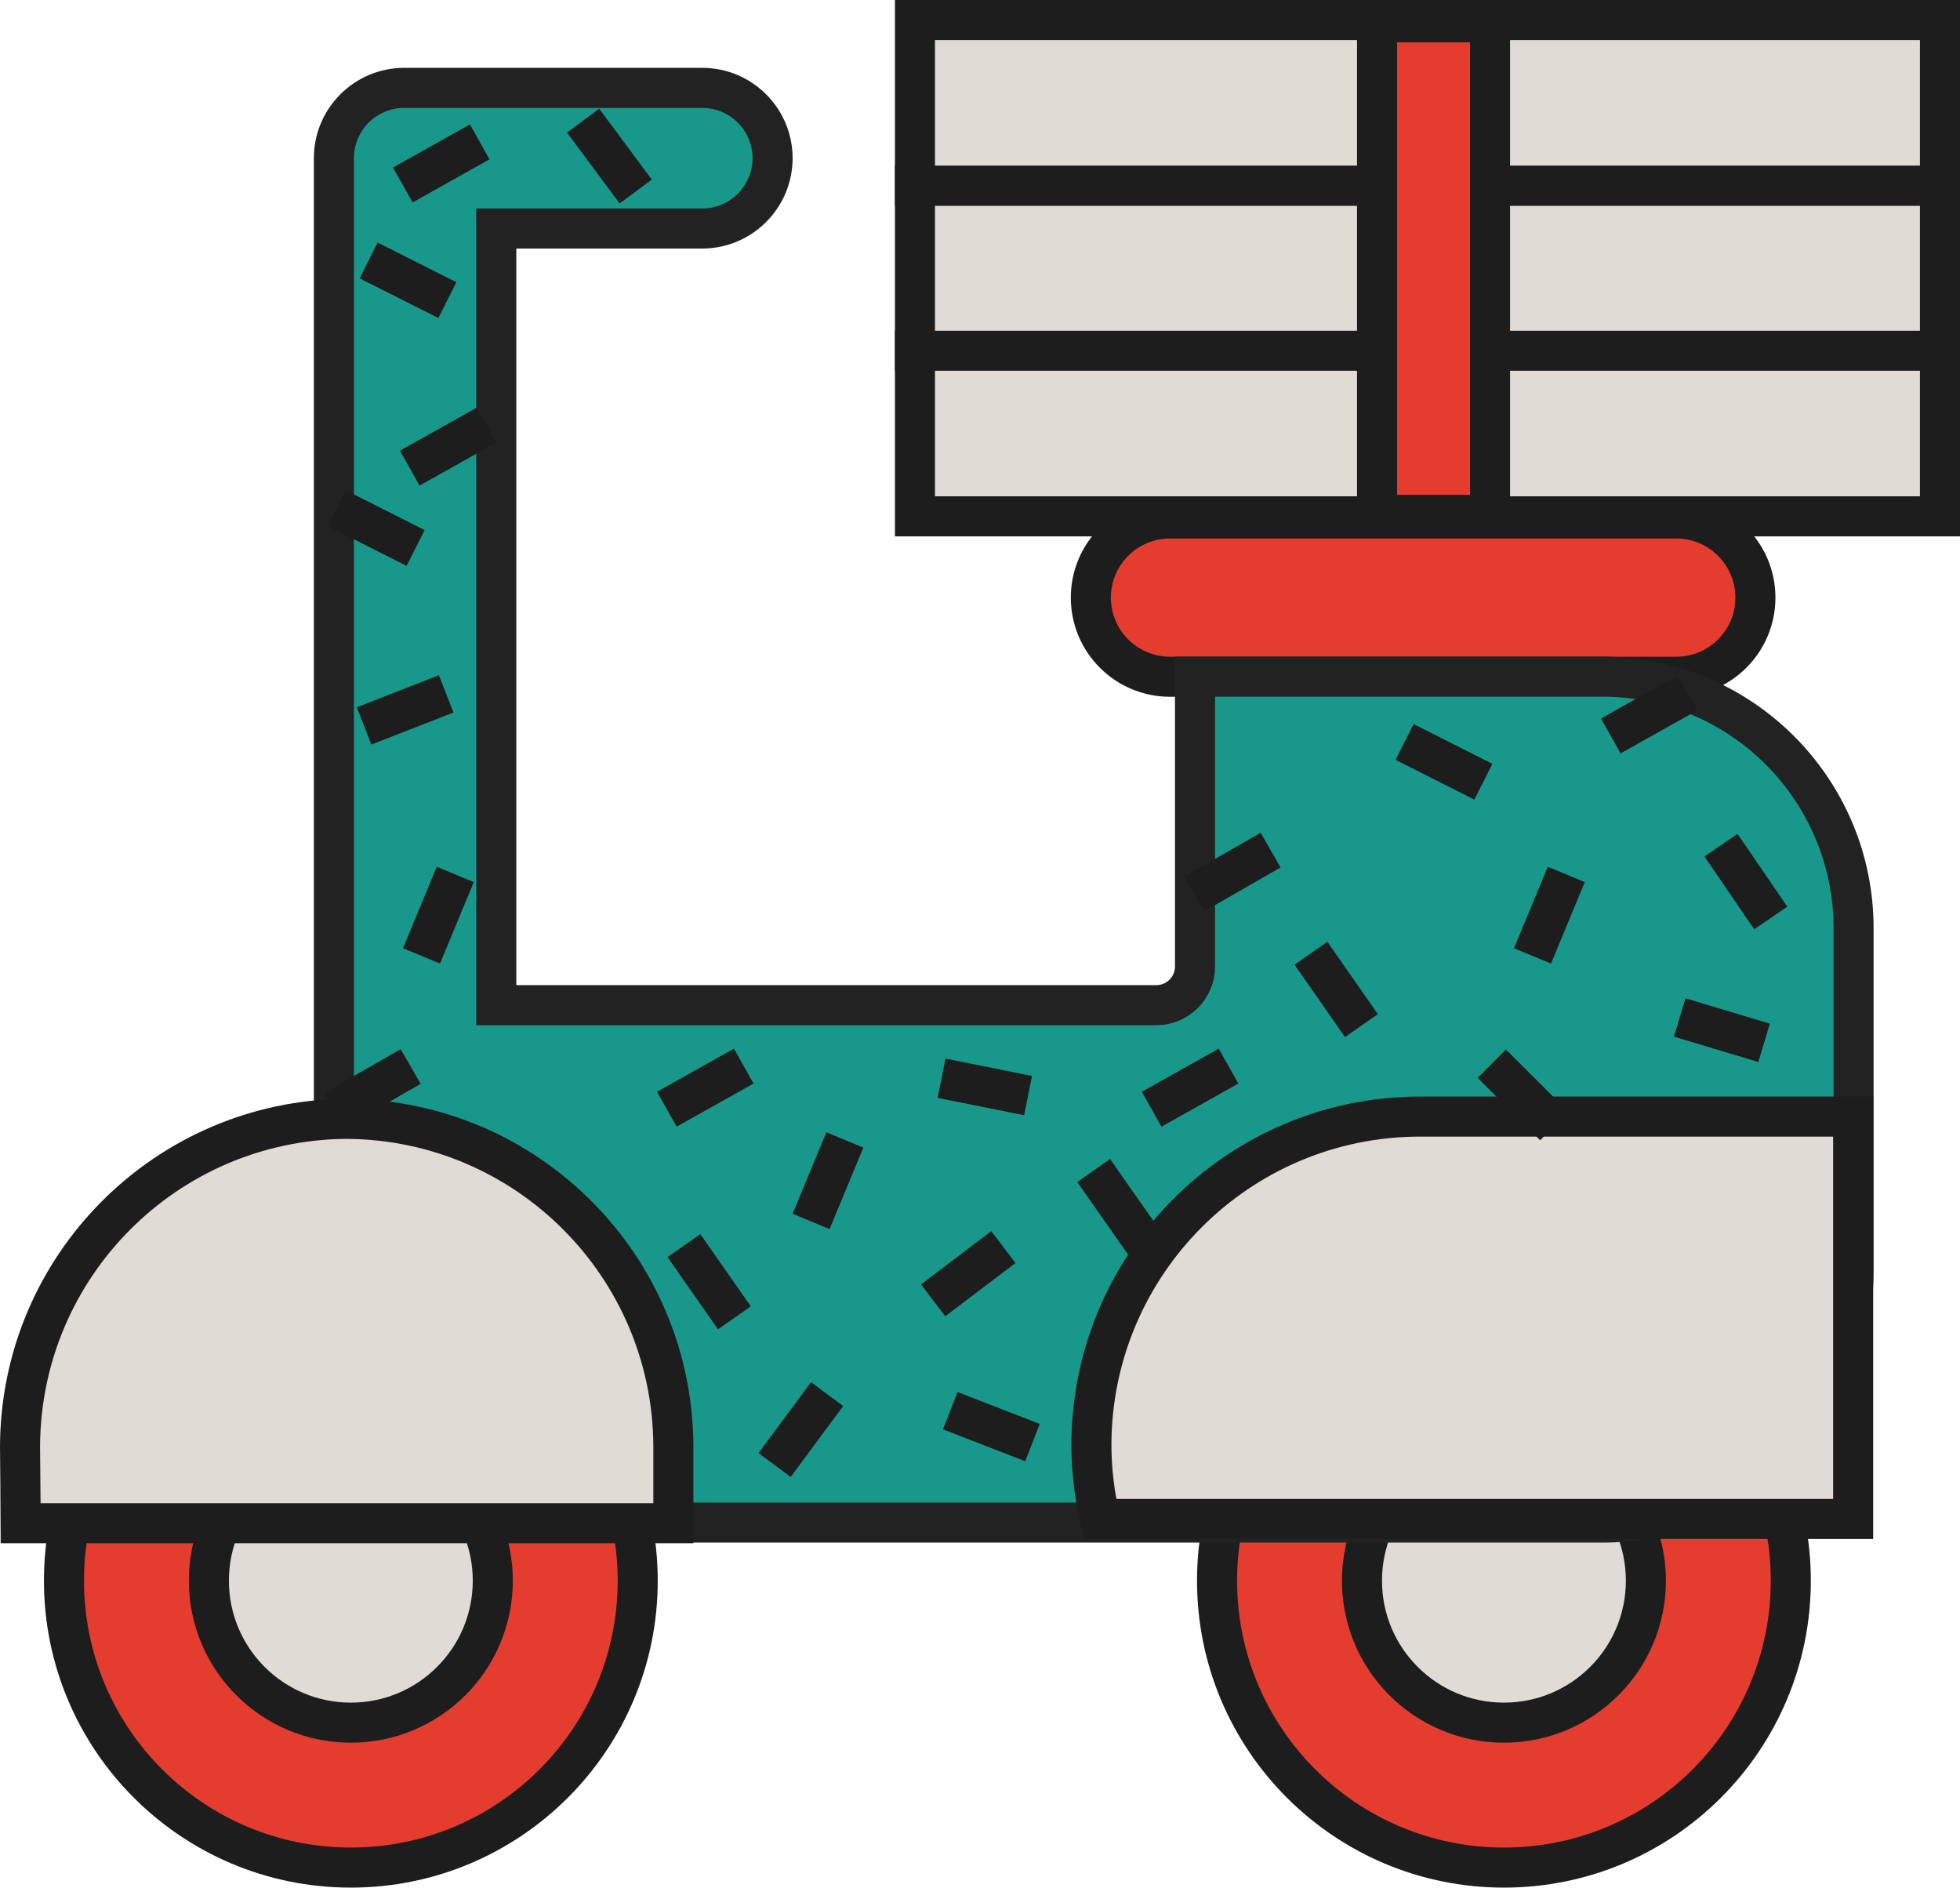
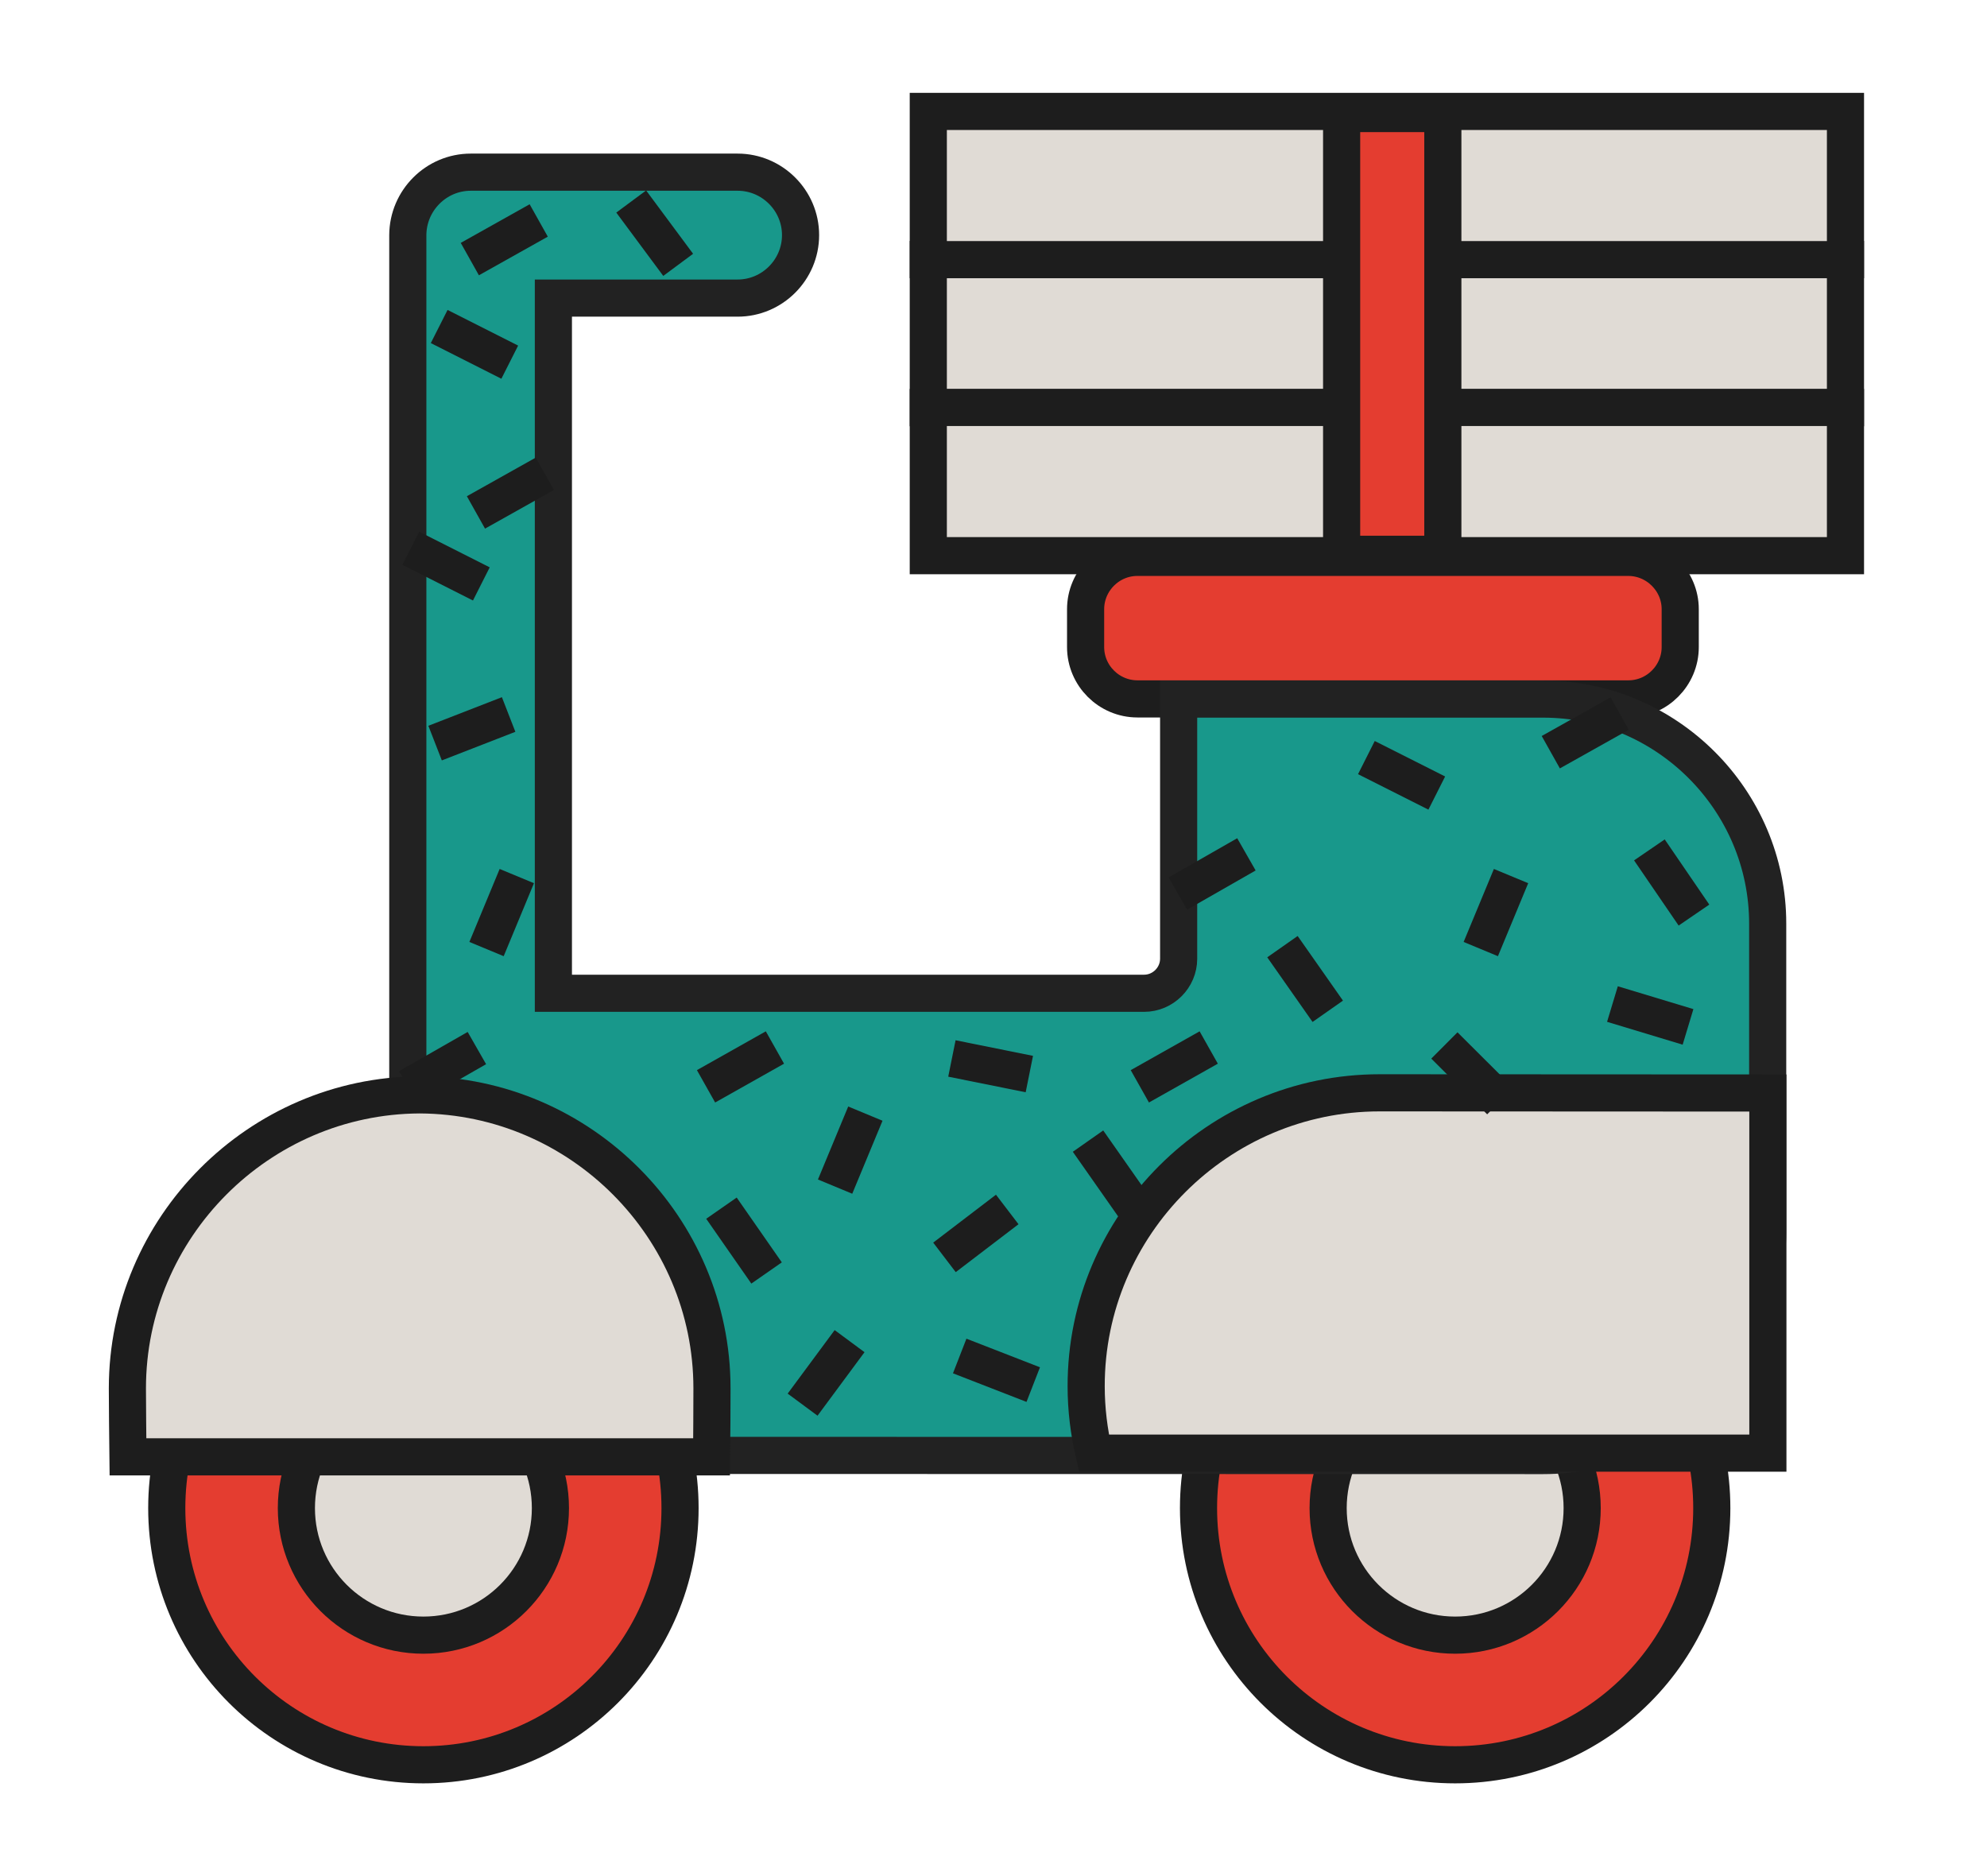
- <svg xmlns="http://www.w3.org/2000/svg" viewBox="0 0 146.76 141.32">
-   <defs>
-     <style>.cls-1{fill:#e43d30;}.cls-1,.cls-2,.cls-4{stroke:#1d1d1d;}.cls-1,.cls-2,.cls-3,.cls-4{stroke-miterlimit:10;stroke-width:3px;}.cls-2{fill:#e0dbd5;}.cls-3{fill:#18988b;stroke:#222;}.cls-4{fill:none;}</style>
-   </defs>
-   <g id="Layer_2" data-name="Layer 2">
-     <g id="Capa_1" data-name="Capa 1">
-       <circle class="cls-1" cx="112.61" cy="118.35" r="21.48" />
-       <circle class="cls-2" cx="112.61" cy="118.35" r="10.63" />
-       <circle class="cls-1" cx="26.27" cy="118.35" r="21.48" />
-       <circle class="cls-2" cx="26.27" cy="118.35" r="10.63" />
-       <rect class="cls-1" x="81.67" y="38.81" width="49.76" height="11.85" rx="5.93" transform="translate(213.11 89.48) rotate(-180)" />
-       <path class="cls-3" d="M30.24,6.58H52.58a5.27,5.27,0,0,1,5.27,5.26h0a5.28,5.28,0,0,1-5.27,5.27H37.16V75.26H86.59a2.9,2.9,0,0,0,2.89-2.89V50.66H120a18.84,18.84,0,0,1,18.79,18.79V95.17A18.84,18.84,0,0,1,120,114l-87.86,0H25V82.83h0v-1h0V11.84h0A5.27,5.27,0,0,1,30.24,6.58Z" />
-       <path class="cls-2" d="M106.27,83.6l32.49,0v30.13H82.38a24,24,0,0,1-.66-5.6A24.63,24.63,0,0,1,106.27,83.6Z" />
-       <line class="cls-4" x1="132.59" y1="68.73" x2="128.86" y2="63.28" />
-       <line class="cls-4" x1="114.75" y1="71.57" x2="117.28" y2="65.47" />
-       <line class="cls-4" x1="31.56" y1="71.57" x2="34.09" y2="65.47" />
-       <line class="cls-4" x1="60.73" y1="91.45" x2="63.26" y2="85.35" />
-       <line class="cls-4" x1="89.41" y1="66.94" x2="95.14" y2="63.65" />
-       <line class="cls-4" x1="25.02" y1="83.14" x2="30.75" y2="79.85" />
-       <line class="cls-4" x1="111.07" y1="58.53" x2="105.17" y2="55.55" />
-       <line class="cls-4" x1="47.6" y1="14.34" x2="43.66" y2="9.03" />
-       <line class="cls-4" x1="33.5" y1="22.47" x2="27.6" y2="19.5" />
-       <line class="cls-4" x1="33.41" y1="51.95" x2="27.26" y2="54.35" />
-       <line class="cls-4" x1="31.12" y1="41.03" x2="25.22" y2="38.05" />
-       <line class="cls-4" x1="120.61" y1="55.1" x2="126.37" y2="51.87" />
-       <line class="cls-4" x1="30.68" y1="35.05" x2="36.44" y2="31.82" />
-       <line class="cls-4" x1="86.23" y1="83.05" x2="91.99" y2="79.82" />
-       <line class="cls-4" x1="30.16" y1="13.85" x2="35.92" y2="10.62" />
-       <line class="cls-4" x1="49.93" y1="83.05" x2="55.69" y2="79.82" />
-       <line class="cls-4" x1="116.38" y1="84.31" x2="111.7" y2="79.64" />
-       <line class="cls-4" x1="98.16" y1="71.37" x2="101.94" y2="76.79" />
-       <line class="cls-4" x1="75.13" y1="93.37" x2="69.87" y2="97.36" />
-       <line class="cls-4" x1="77.31" y1="108.01" x2="71.15" y2="105.62" />
-       <line class="cls-4" x1="61.93" y1="104.38" x2="58" y2="109.69" />
-       <line class="cls-4" x1="81.89" y1="87.64" x2="85.68" y2="93.05" />
-       <line class="cls-4" x1="51.21" y1="93.26" x2="54.99" y2="98.67" />
-       <line class="cls-4" x1="76.98" y1="82.03" x2="70.5" y2="80.73" />
-       <line class="cls-4" x1="132.09" y1="78.08" x2="125.77" y2="76.18" />
-       <path class="cls-2" d="M1.55,114.05c0-1.21-.05-4.69-.05-5.74A24.62,24.62,0,0,1,25.92,83.77H26a24.61,24.61,0,0,1,24.42,24.54c0,1,0,4.53,0,5.74Z" />
-       <rect class="cls-2" x="68.51" y="13.89" width="76.75" height="12.4" transform="translate(213.77 40.19) rotate(-180)" />
-       <rect class="cls-2" x="68.51" y="1.5" width="76.75" height="12.4" transform="translate(213.77 15.4) rotate(-180)" />
-       <rect class="cls-2" x="68.51" y="26.26" width="76.75" height="12.4" transform="translate(213.77 64.92) rotate(-180)" />
-       <rect class="cls-1" x="103.11" y="1.67" width="8.46" height="36.88" transform="translate(214.68 40.22) rotate(-180)" />
-     </g>
+ <svg xmlns="http://www.w3.org/2000/svg" version="1.1" id="Capa_1" x="0px" y="0px" viewBox="0 0 107 101" style="enable-background:new 0 0 107 101;" xml:space="preserve">
+   <style type="text/css">
+ 	.st0{fill:#E43D30;stroke:#1D1D1D;stroke-width:2;stroke-miterlimit:10;}
+ 	.st1{fill:#E0DBD5;stroke:#1D1D1D;stroke-width:2;stroke-miterlimit:10;}
+ 	.st2{fill:#18988B;stroke:#222222;stroke-width:2;stroke-miterlimit:10;}
+ 	.st3{fill:none;stroke:#1D1D1D;stroke-width:2;stroke-miterlimit:10;}
+ </style>
+   <g>
+     <circle class="st0" cx="78.36" cy="81.2" r="13.82" />
+     <circle class="st1" cx="78.36" cy="81.2" r="6.84" />
+     <circle class="st0" cx="22.8" cy="81.2" r="13.82" />
+     <circle class="st1" cx="22.8" cy="81.2" r="6.84" />
+     <path class="st0" d="M87.68,30.01H61.25c-1.54,0-2.79,1.26-2.79,2.79v2.04c0,1.54,1.26,2.79,2.79,2.79h26.44   c1.54,0,2.79-1.26,2.79-2.79v-2.04C90.48,31.27,89.22,30.01,87.68,30.01z" />
+     <path class="st2" d="M25.35,9.27h4.45h9.92c1.86,0,3.39,1.52,3.39,3.39v0c0,1.86-1.52,3.39-3.39,3.39h-9.92v37.43h31.81   c1.02,0,1.86-0.84,1.86-1.86V37.64H83.1c6.65,0,12.09,5.44,12.09,12.09v16.55c0,6.65-5.44,12.09-12.09,12.09   c0,0-56.5-0.01-56.55-0.01h-4.59V58.34c0,0,0-0.01,0-0.01v-0.66c0,0,0,0,0,0V12.66v0C21.97,10.79,23.49,9.27,25.35,9.27z" />
+     <path class="st1" d="M74.29,58.84l20.91,0.01v19.39H58.91c-0.27-1.16-0.42-2.36-0.42-3.6C58.48,65.95,65.59,58.84,74.29,58.84z" />
+     <line class="st3" x1="91.22" y1="49.27" x2="88.82" y2="45.76" />
+     <line class="st3" x1="79.74" y1="51.1" x2="81.37" y2="47.17" />
+     <line class="st3" x1="26.2" y1="51.1" x2="27.83" y2="47.17" />
+     <line class="st3" x1="44.97" y1="63.89" x2="46.6" y2="59.96" />
+     <line class="st3" x1="63.43" y1="48.11" x2="67.12" y2="46" />
+     <line class="st3" x1="21.99" y1="58.54" x2="25.68" y2="56.43" />
+     <line class="st3" x1="77.37" y1="42.7" x2="73.58" y2="40.79" />
+     <line class="st3" x1="36.52" y1="14.26" x2="33.99" y2="10.85" />
+     <line class="st3" x1="27.45" y1="19.5" x2="23.65" y2="17.58" />
+     <line class="st3" x1="27.39" y1="38.47" x2="23.43" y2="40.01" />
+     <line class="st3" x1="25.92" y1="31.44" x2="22.12" y2="29.52" />
+     <line class="st3" x1="83.51" y1="40.5" x2="87.22" y2="38.42" />
+     <line class="st3" x1="25.63" y1="27.59" x2="29.34" y2="25.51" />
+     <line class="st3" x1="61.38" y1="58.49" x2="65.09" y2="56.4" />
+     <line class="st3" x1="25.3" y1="13.95" x2="29.01" y2="11.87" />
+     <line class="st3" x1="38.02" y1="58.49" x2="41.73" y2="56.4" />
+     <line class="st3" x1="80.79" y1="59.29" x2="77.78" y2="56.29" />
+     <line class="st3" x1="69.06" y1="50.97" x2="71.5" y2="54.45" />
+     <line class="st3" x1="54.24" y1="65.12" x2="50.86" y2="67.7" />
+     <line class="st3" x1="55.64" y1="74.55" x2="51.68" y2="73.01" />
+     <line class="st3" x1="45.75" y1="72.21" x2="43.22" y2="75.63" />
+     <line class="st3" x1="58.59" y1="61.44" x2="61.03" y2="64.92" />
+     <line class="st3" x1="38.85" y1="65.05" x2="41.28" y2="68.54" />
+     <line class="st3" x1="55.43" y1="57.83" x2="51.26" y2="56.99" />
+     <line class="st3" x1="90.9" y1="55.29" x2="86.83" y2="54.06" />
+     <path class="st1" d="M6.89,78.44c-0.01-0.78-0.03-3.02-0.03-3.69c0-8.66,7.07-15.75,15.72-15.8v0c0.01,0,0.02,0,0.02,0   c0.01,0,0.02,0,0.02,0v0c8.65,0.05,15.72,7.14,15.72,15.8c0,0.67-0.01,2.91-0.02,3.69H6.89z" />
+     <rect x="49.98" y="13.98" transform="matrix(-1 -4.492951e-11 4.492951e-11 -1 149.3587 35.9325)" class="st1" width="49.39" height="7.98" />
+     <rect x="49.98" y="6" transform="matrix(-1 -4.489266e-11 4.489266e-11 -1 149.3587 19.9789)" class="st1" width="49.39" height="7.98" />
+     <rect x="49.98" y="21.93" transform="matrix(-1 -4.492951e-11 4.492951e-11 -1 149.3587 51.8486)" class="st1" width="49.39" height="7.98" />
+     <rect x="72.25" y="6.11" transform="matrix(-1 -4.490909e-11 4.490909e-11 -1 149.9467 35.9542)" class="st0" width="5.45" height="23.73" />
  </g>
</svg>
